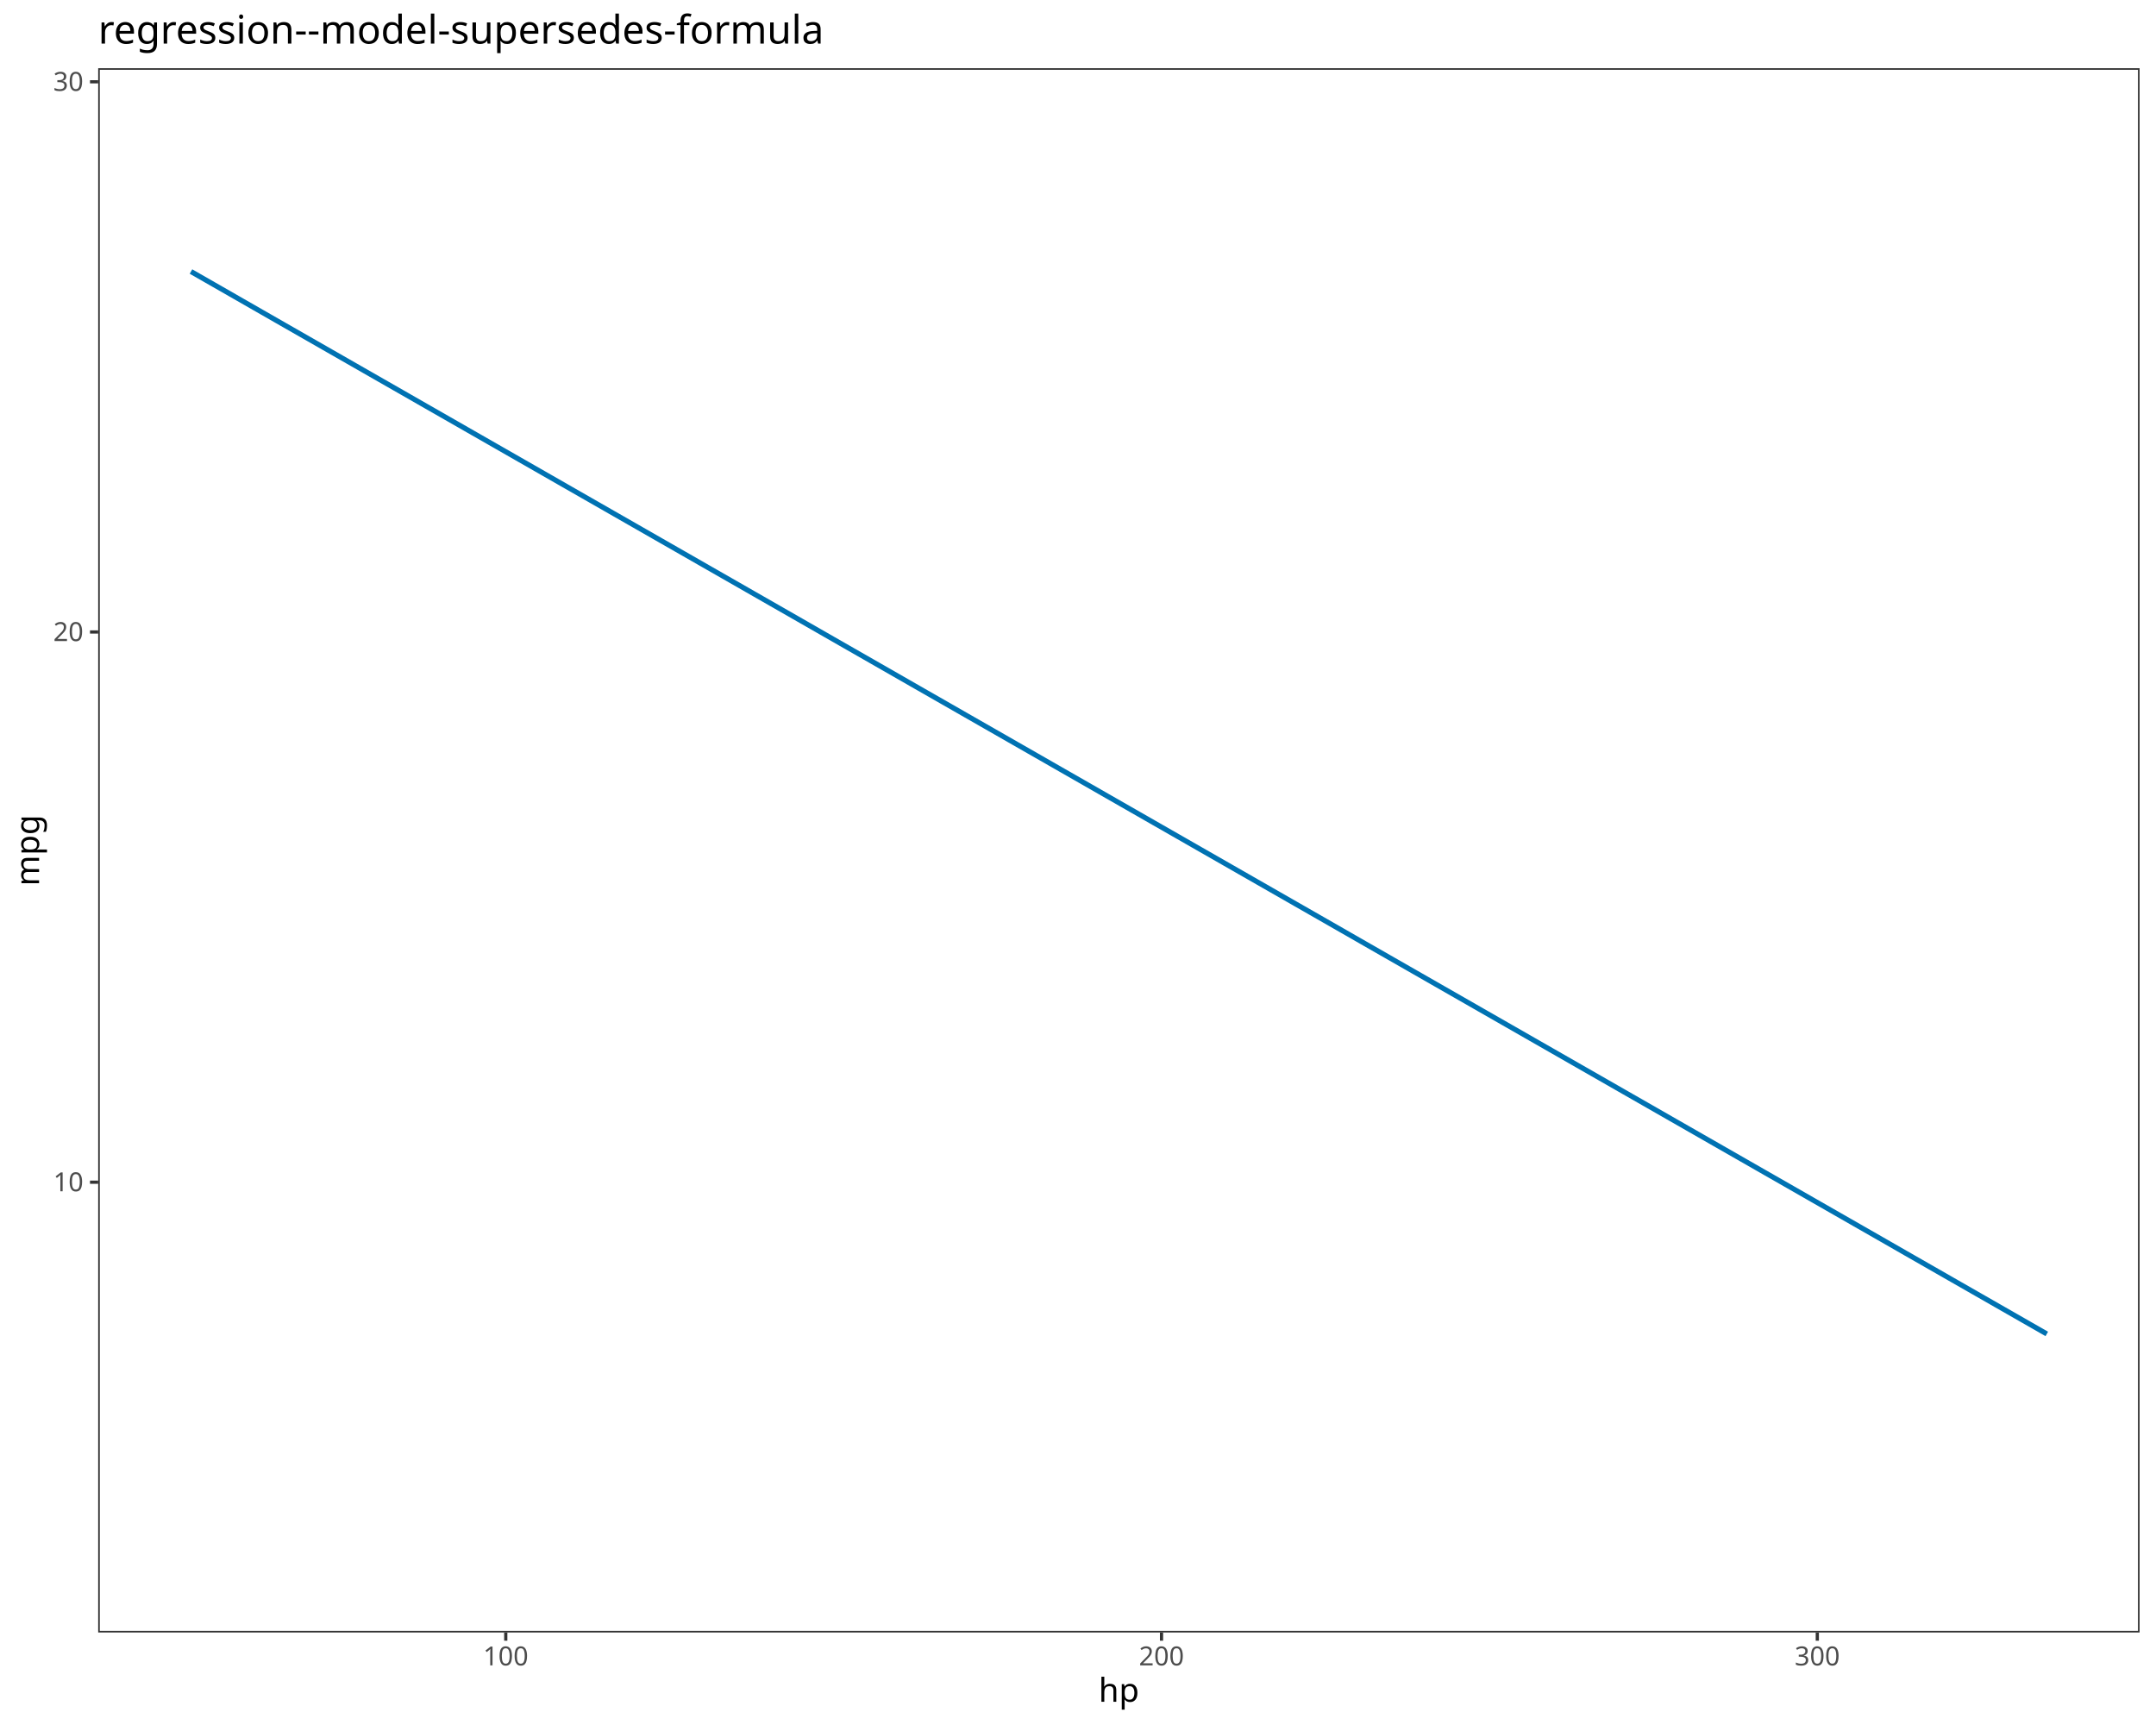
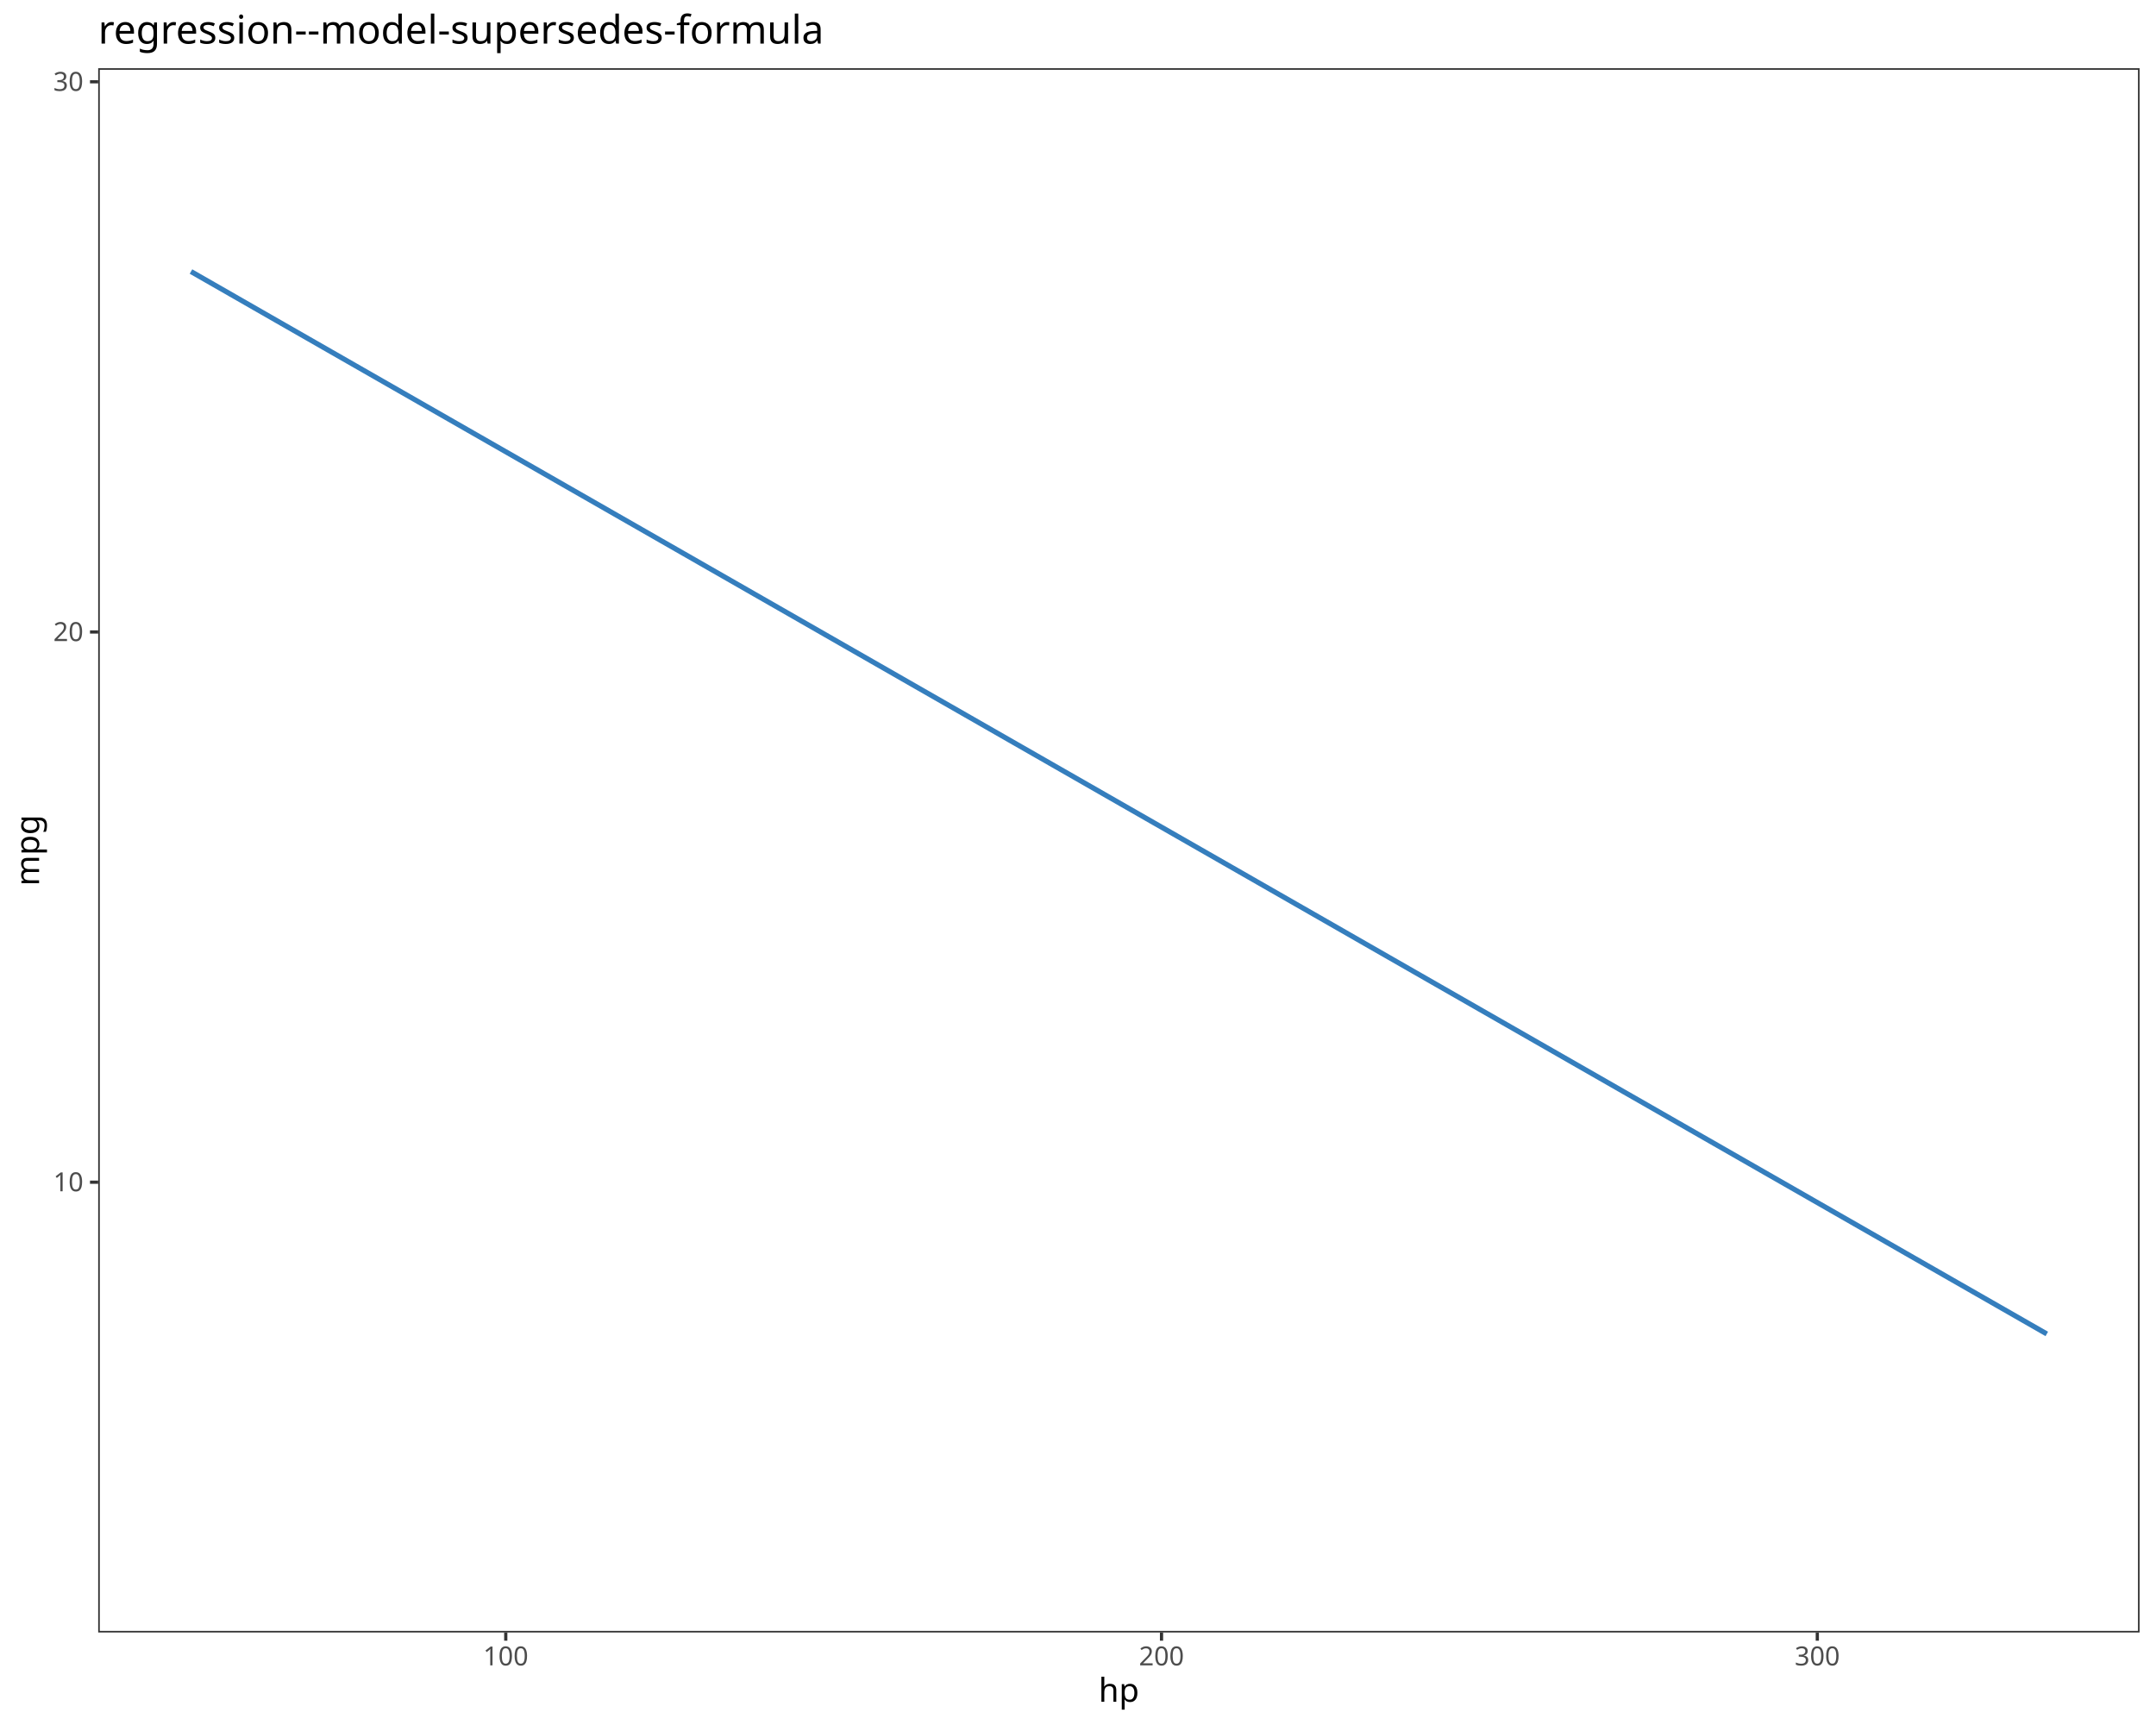
<svg xmlns="http://www.w3.org/2000/svg" class="svglite" data-engine-version="2.0" width="720.00pt" height="576.00pt" viewBox="0 0 720.00 576.00">
  <defs>
    <style type="text/css">
    .svglite line, .svglite polyline, .svglite polygon, .svglite path, .svglite rect, .svglite circle {
      fill: none;
      stroke: #000000;
      stroke-linecap: round;
      stroke-linejoin: round;
      stroke-miterlimit: 10.00;
    }
  </style>
  </defs>
  <rect width="100%" height="100%" style="stroke: none; fill: #FFFFFF;" />
  <defs>
    <clipPath id="cpMC4wMHw3MjAuMDB8MC4wMHw1NzYuMDA=">
      <rect x="0.00" y="0.00" width="720.00" height="576.00" />
    </clipPath>
  </defs>
  <g clip-path="url(#cpMC4wMHw3MjAuMDB8MC4wMHw1NzYuMDA=)">
    <rect x="0.00" y="0.00" width="720.00" height="576.00" style="stroke-width: 1.07; stroke: #FFFFFF; fill: #FFFFFF;" />
  </g>
  <defs>
    <clipPath id="cpMzIuNzl8NzE0LjUyfDIyLjc4fDU0NS4xMQ==">
      <rect x="32.79" y="22.78" width="681.73" height="522.33" />
    </clipPath>
  </defs>
  <g clip-path="url(#cpMzIuNzl8NzE0LjUyfDIyLjc4fDU0NS4xMQ==)">
    <rect x="32.79" y="22.78" width="681.73" height="522.33" style="stroke-width: 1.07; stroke: none; fill: #FFFFFF;" />
-     <polyline points="63.78,90.67 71.63,95.16 79.47,99.65 87.32,104.15 95.16,108.64 103.01,113.13 110.85,117.62 118.70,122.11 126.54,126.60 134.39,131.09 142.23,135.58 150.08,140.07 157.92,144.56 165.77,149.05 173.61,153.54 181.46,158.03 189.30,162.52 197.15,167.01 204.99,171.50 212.84,175.99 220.68,180.48 228.53,184.97 236.37,189.46 244.22,193.95 252.06,198.44 259.91,202.93 267.75,207.42 275.60,211.92 283.44,216.41 291.29,220.90 299.13,225.39 306.97,229.88 314.82,234.37 322.66,238.86 330.51,243.35 338.35,247.84 346.20,252.33 354.04,256.82 361.89,261.31 369.73,265.80 377.58,270.29 385.42,274.78 393.27,279.27 401.11,283.76 408.96,288.25 416.80,292.74 424.65,297.23 432.49,301.72 440.34,306.21 448.18,310.70 456.03,315.20 463.87,319.69 471.72,324.18 479.56,328.67 487.41,333.16 495.25,337.65 503.10,342.14 510.94,346.63 518.79,351.12 526.63,355.61 534.48,360.10 542.32,364.59 550.17,369.08 558.01,373.57 565.86,378.06 573.70,382.55 581.55,387.04 589.39,391.53 597.24,396.02 605.08,400.51 612.93,405.00 620.77,409.49 628.62,413.98 636.46,418.48 644.31,422.97 652.15,427.46 660.00,431.95 667.84,436.44 675.69,440.93 683.53,445.42 " style="stroke-width: 1.71; stroke: #0072B2; stroke-linecap: butt;" />
+     <polyline points="63.78,90.67 71.63,95.16 79.47,99.65 87.32,104.15 95.16,108.64 103.01,113.13 110.85,117.62 118.70,122.11 126.54,126.60 134.39,131.09 142.23,135.58 150.08,140.07 157.92,144.56 165.77,149.05 173.61,153.54 181.46,158.03 189.30,162.52 197.15,167.01 204.99,171.50 212.84,175.99 220.68,180.48 228.53,184.97 236.37,189.46 244.22,193.95 252.06,198.44 259.91,202.93 267.75,207.42 275.60,211.92 283.44,216.41 291.29,220.90 299.13,225.39 306.97,229.88 314.82,234.37 322.66,238.86 330.51,243.35 338.35,247.84 346.20,252.33 354.04,256.82 361.89,261.31 369.73,265.80 377.58,270.29 385.42,274.78 393.27,279.27 401.11,283.76 408.96,288.25 416.80,292.74 424.65,297.23 432.49,301.72 440.34,306.21 448.18,310.70 456.03,315.20 463.87,319.69 471.72,324.18 479.56,328.67 487.41,333.16 495.25,337.65 503.10,342.14 510.94,346.63 518.79,351.12 526.63,355.61 534.48,360.10 542.32,364.59 550.17,369.08 558.01,373.57 565.86,378.06 573.70,382.55 581.55,387.04 589.39,391.53 597.24,396.02 605.08,400.51 612.93,405.00 620.77,409.49 628.62,413.98 636.46,418.48 644.31,422.97 652.15,427.46 660.00,431.95 667.84,436.44 675.69,440.93 683.53,445.42 " style="stroke-width: 1.71; stroke: #357EBD; stroke-linecap: butt;" />
    <rect x="32.79" y="22.78" width="681.73" height="522.33" style="stroke-width: 1.07; stroke: #333333;" />
  </g>
  <g clip-path="url(#cpMC4wMHw3MjAuMDB8MC4wMHw1NzYuMDA=)">
    <text x="27.86" y="397.78" text-anchor="end" style="font-size: 8.80px; fill: #4D4D4D; font-family: sans;" textLength="9.79px" lengthAdjust="spacingAndGlyphs">10</text>
    <text x="27.86" y="214.06" text-anchor="end" style="font-size: 8.80px; fill: #4D4D4D; font-family: sans;" textLength="9.79px" lengthAdjust="spacingAndGlyphs">20</text>
    <text x="27.86" y="30.34" text-anchor="end" style="font-size: 8.80px; fill: #4D4D4D; font-family: sans;" textLength="9.79px" lengthAdjust="spacingAndGlyphs">30</text>
    <polyline points="30.05,394.75 32.79,394.75 " style="stroke-width: 1.07; stroke: #333333; stroke-linecap: butt;" />
    <polyline points="30.05,211.03 32.79,211.03 " style="stroke-width: 1.07; stroke: #333333; stroke-linecap: butt;" />
    <polyline points="30.05,27.31 32.79,27.31 " style="stroke-width: 1.07; stroke: #333333; stroke-linecap: butt;" />
    <polyline points="168.90,547.85 168.90,545.11 " style="stroke-width: 1.07; stroke: #333333; stroke-linecap: butt;" />
    <polyline points="387.89,547.85 387.89,545.11 " style="stroke-width: 1.07; stroke: #333333; stroke-linecap: butt;" />
    <polyline points="606.89,547.85 606.89,545.11 " style="stroke-width: 1.07; stroke: #333333; stroke-linecap: butt;" />
    <text x="168.90" y="556.10" text-anchor="middle" style="font-size: 8.80px; fill: #4D4D4D; font-family: sans;" textLength="14.68px" lengthAdjust="spacingAndGlyphs">100</text>
    <text x="387.89" y="556.10" text-anchor="middle" style="font-size: 8.80px; fill: #4D4D4D; font-family: sans;" textLength="14.68px" lengthAdjust="spacingAndGlyphs">200</text>
    <text x="606.89" y="556.10" text-anchor="middle" style="font-size: 8.80px; fill: #4D4D4D; font-family: sans;" textLength="14.68px" lengthAdjust="spacingAndGlyphs">300</text>
    <text x="373.66" y="568.24" text-anchor="middle" style="font-size: 11.00px; font-family: sans;" textLength="12.24px" lengthAdjust="spacingAndGlyphs">hp</text>
    <text transform="translate(13.05,283.95) rotate(-90)" text-anchor="middle" style="font-size: 11.00px; font-family: sans;" textLength="21.40px" lengthAdjust="spacingAndGlyphs">mpg</text>
    <text x="32.79" y="14.56" style="font-size: 13.20px; font-family: sans;" textLength="227.46px" lengthAdjust="spacingAndGlyphs">regression--model-supersedes-formula</text>
  </g>
</svg>
